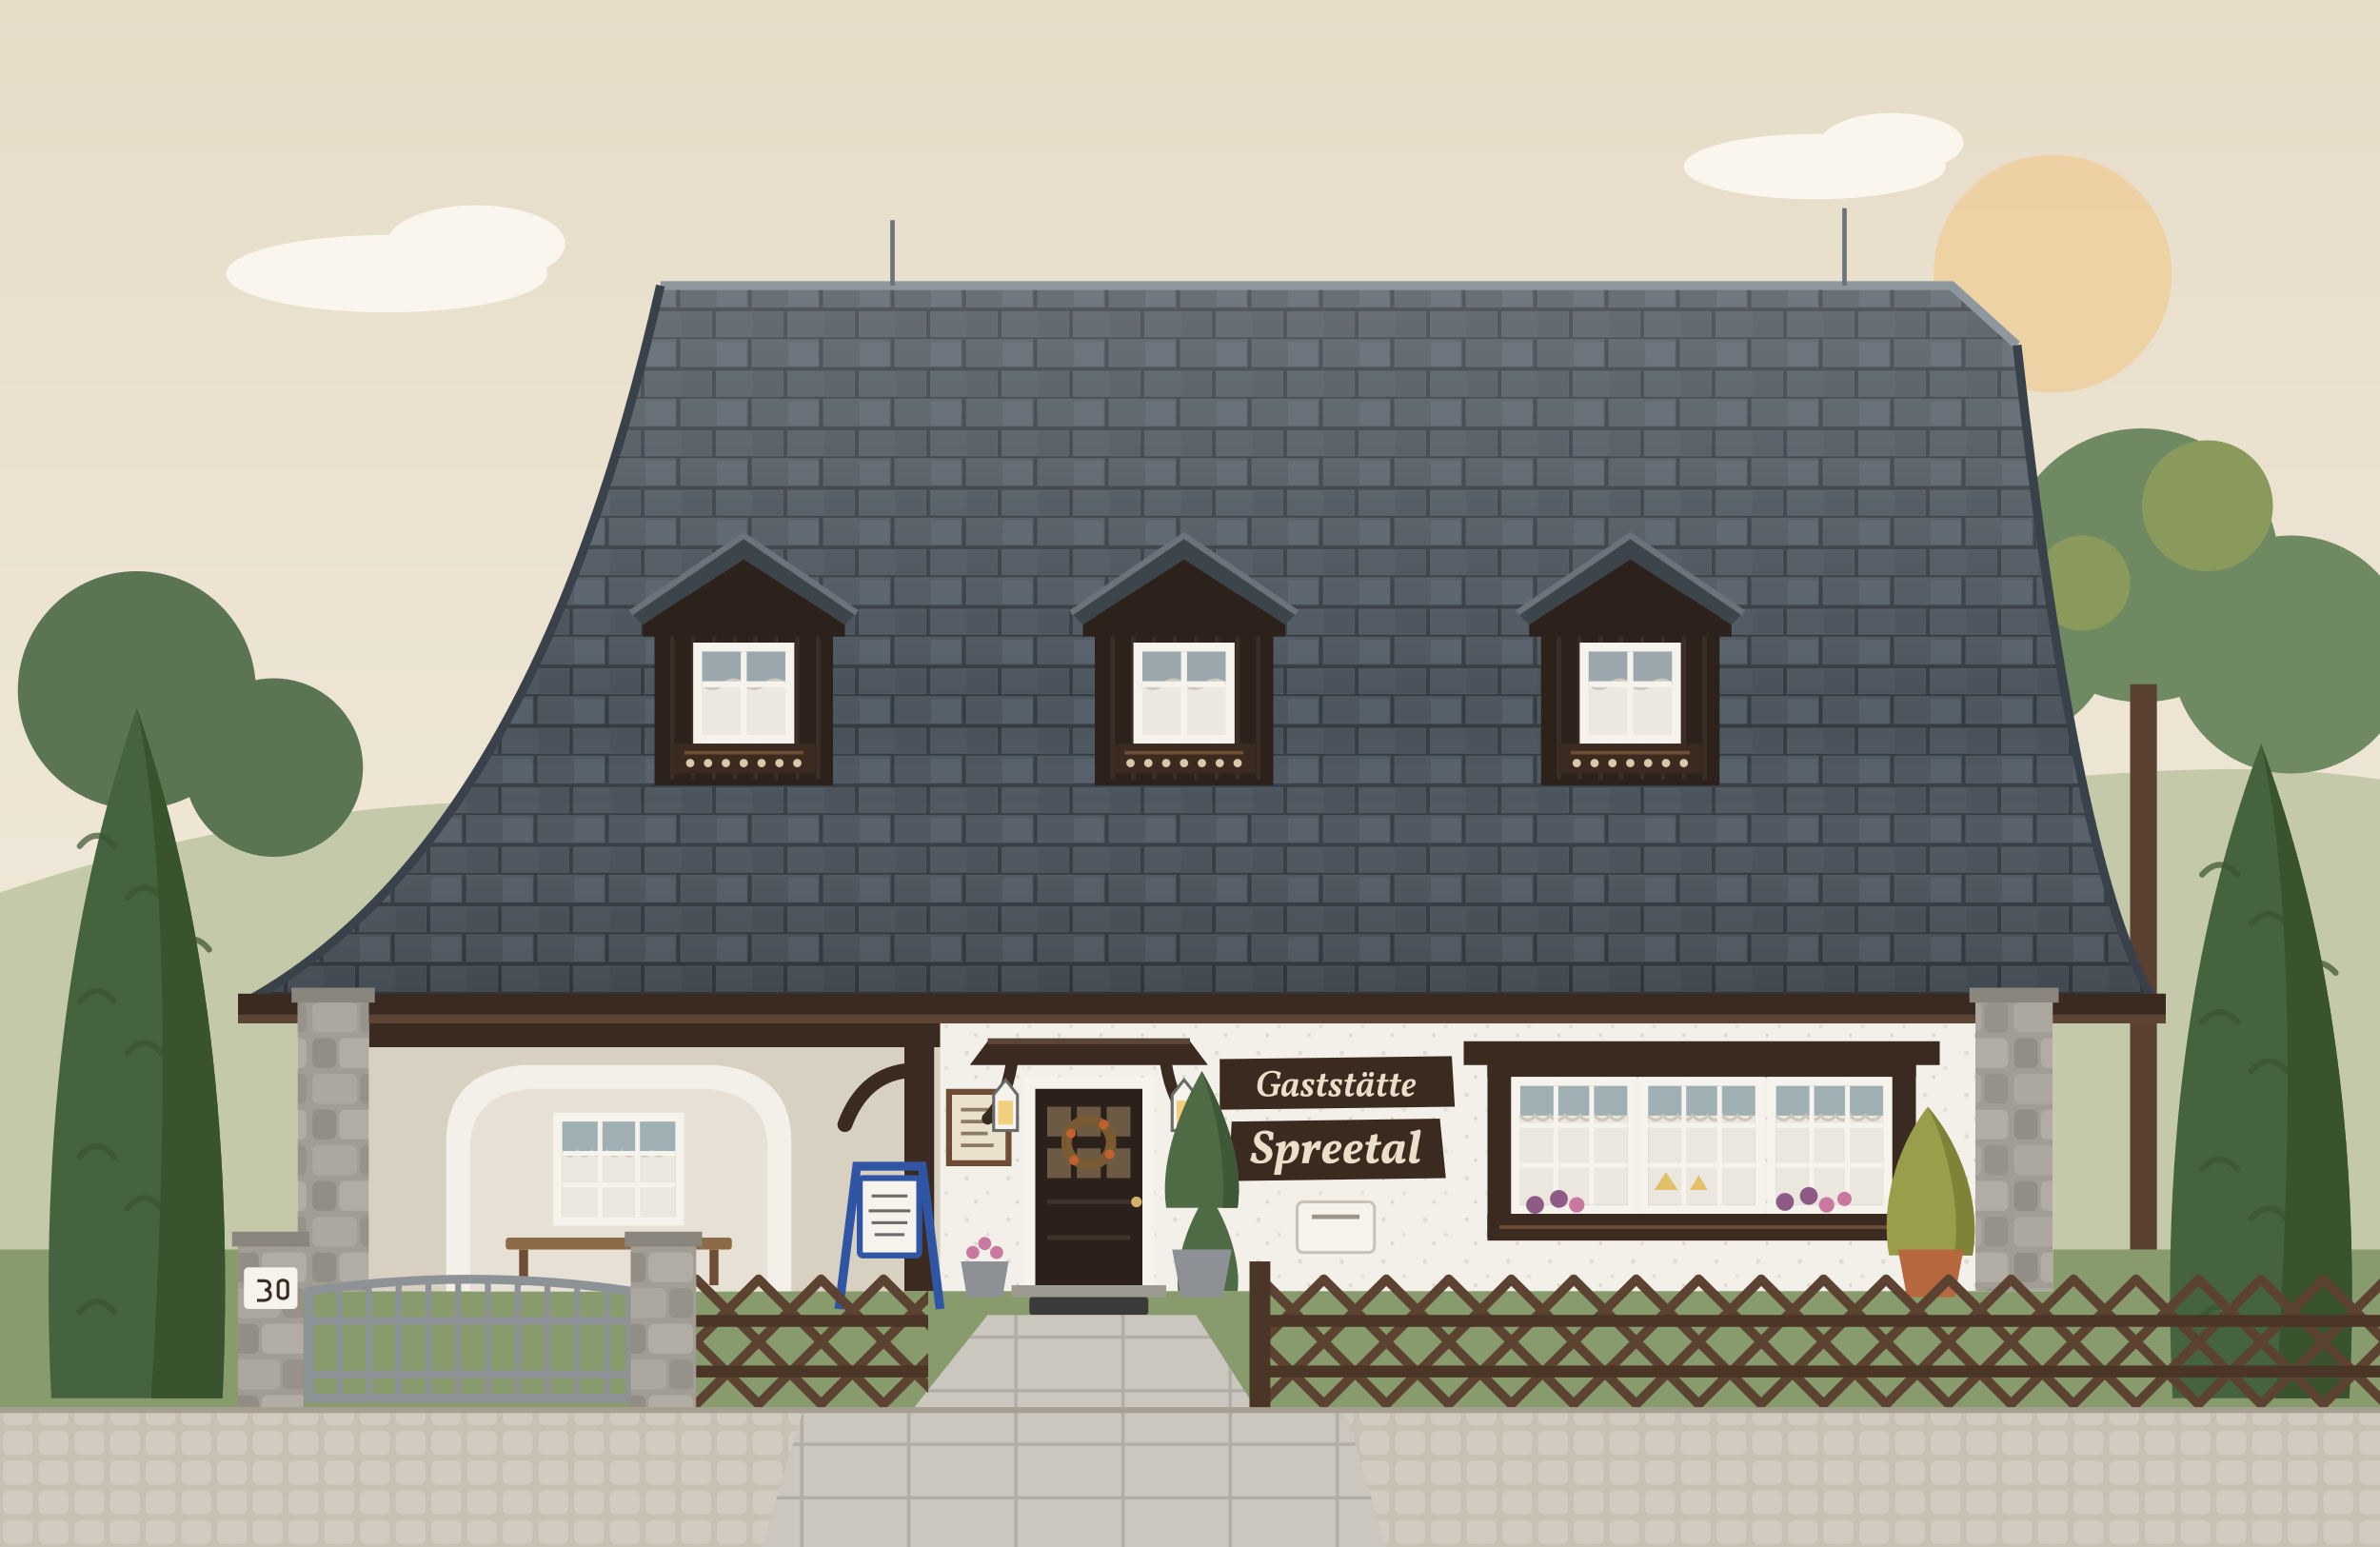
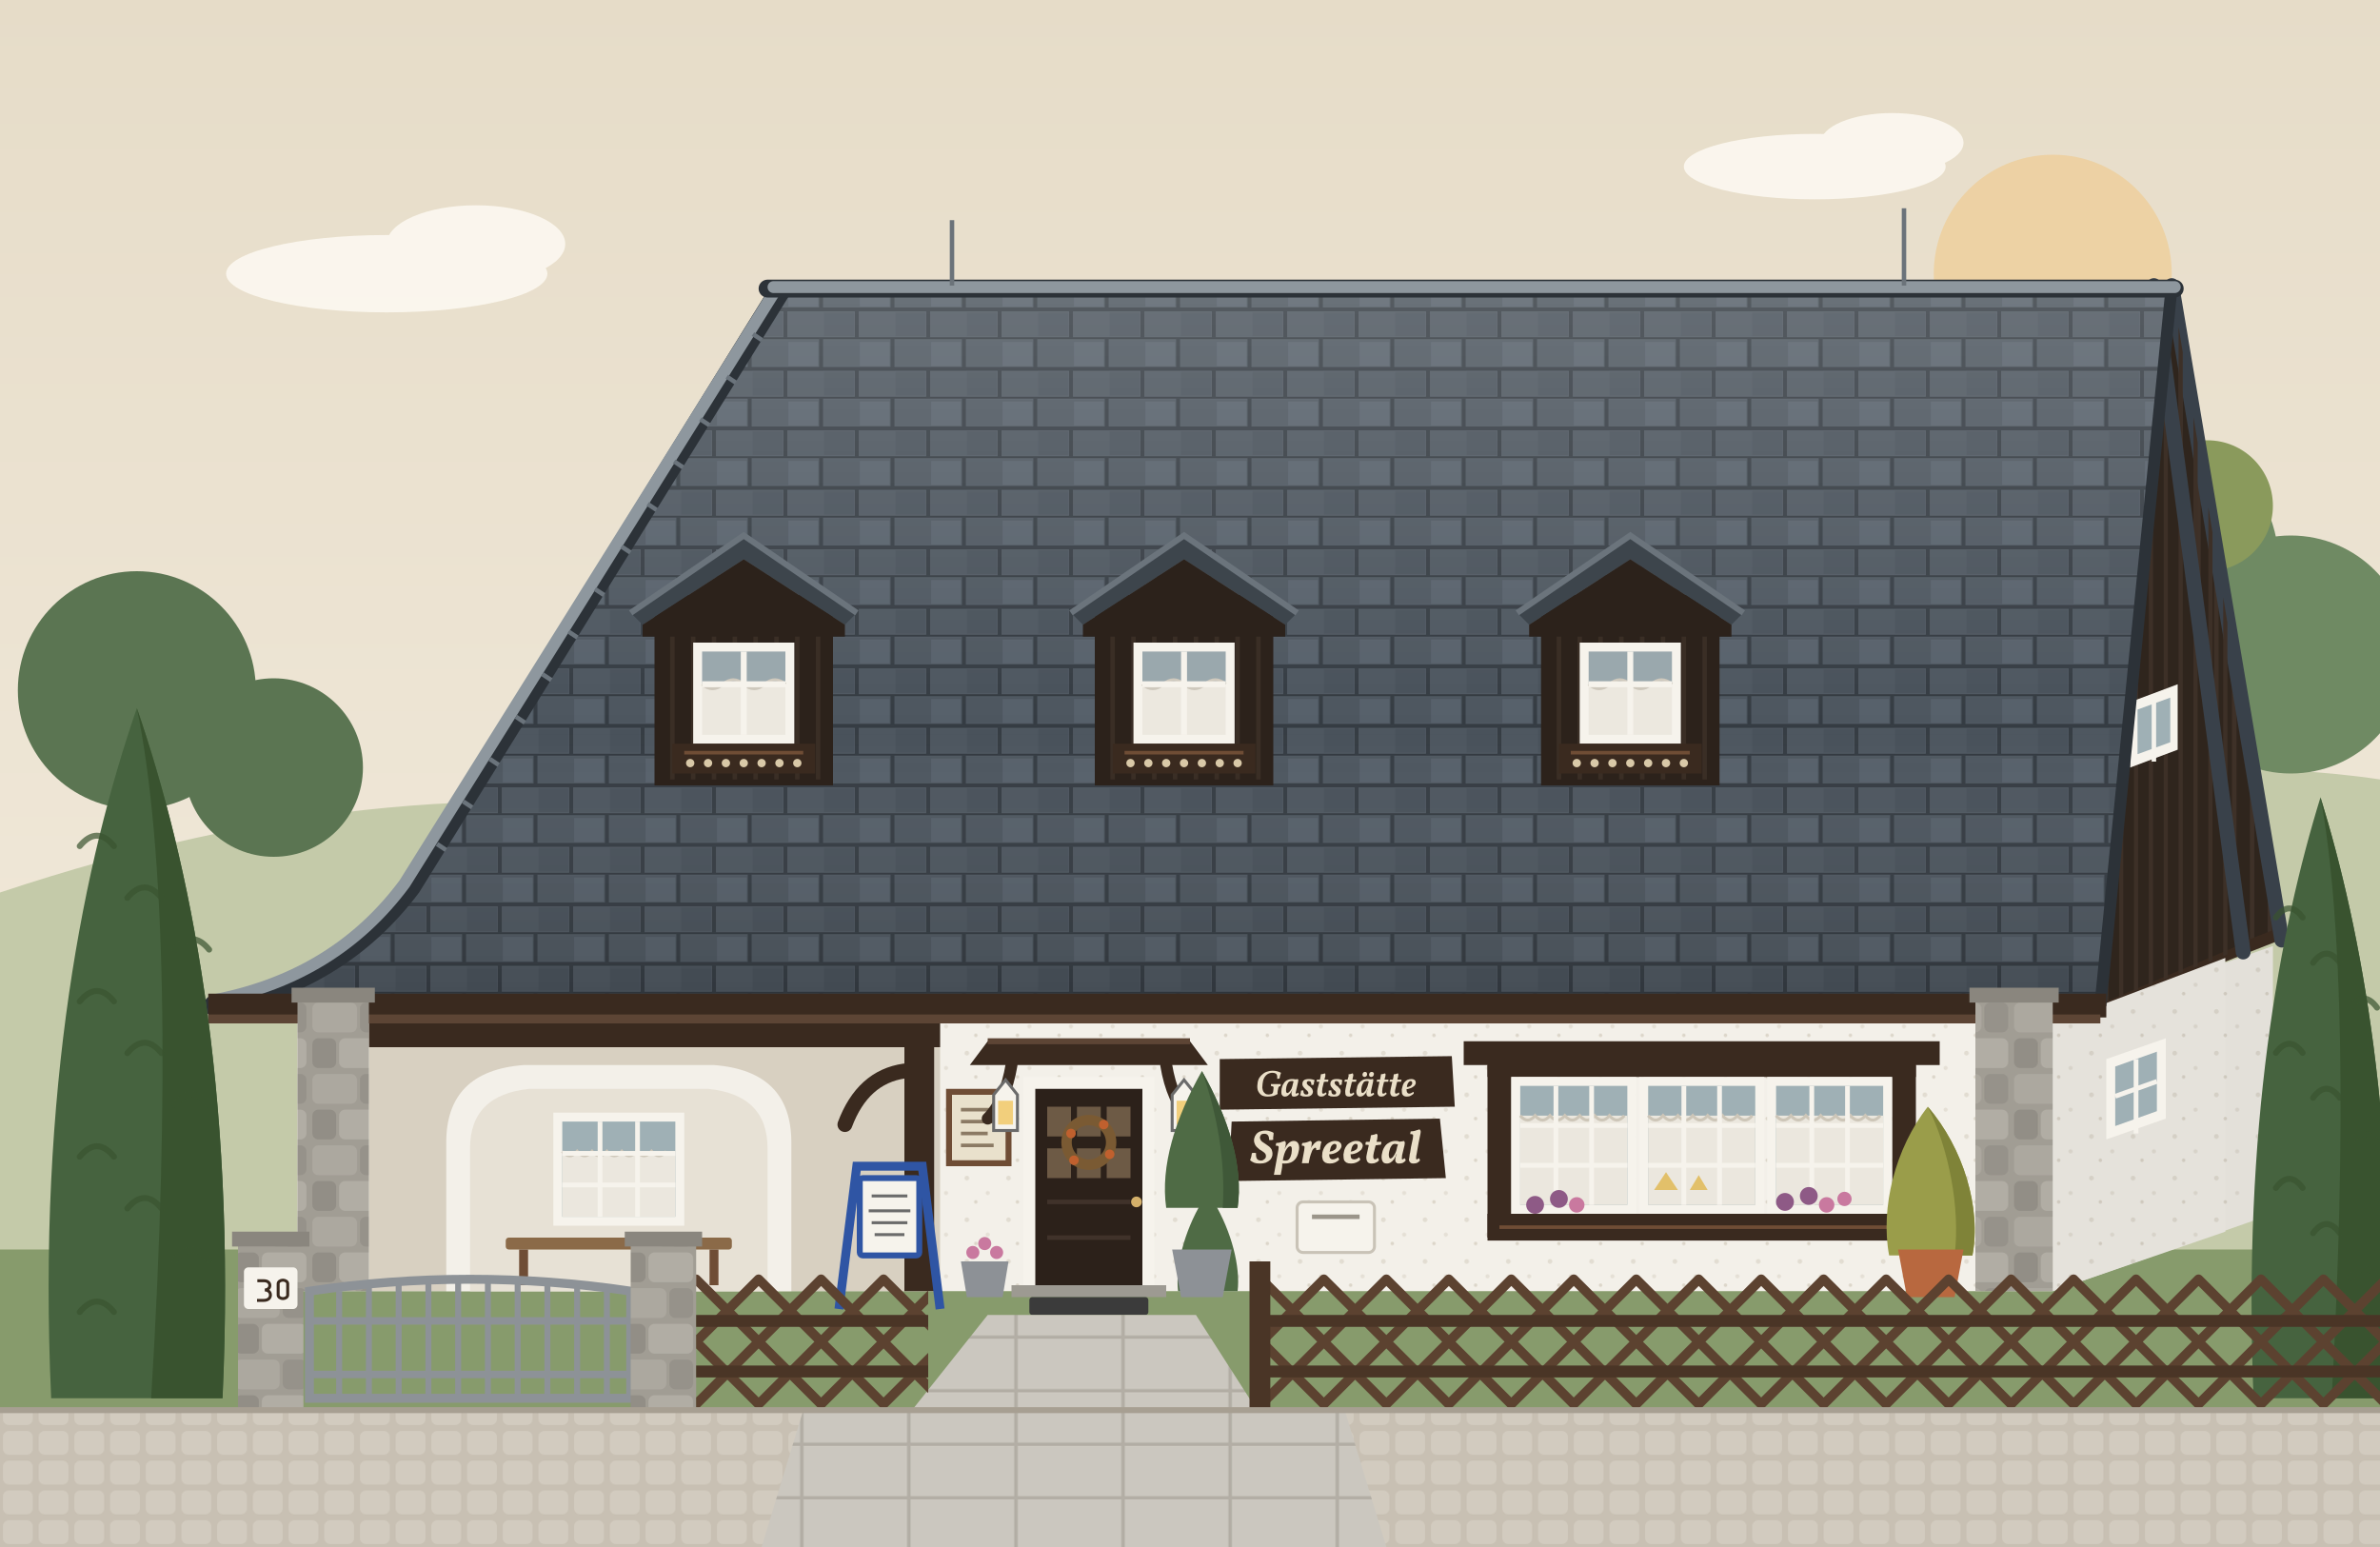
<svg xmlns="http://www.w3.org/2000/svg" viewBox="0 0 800 520" width="800" height="520">
  <defs>
    <linearGradient id="himmel" x1="0" y1="0" x2="0" y2="1">
      <stop offset="0" stop-color="#e6dcc8" />
      <stop offset="1" stop-color="#f5eee1" />
    </linearGradient>
    <linearGradient id="dachlicht" x1="0" y1="0" x2="0" y2="1">
      <stop offset="0" stop-color="#ffffff" stop-opacity=".16" />
      <stop offset=".6" stop-color="#ffffff" stop-opacity="0" />
      <stop offset="1" stop-color="#000000" stop-opacity=".12" />
    </linearGradient>
    <pattern id="schiefer" width="24" height="20" patternUnits="userSpaceOnUse" y="94">
      <rect width="24" height="20" fill="#4d565f" />
      <rect x="1" y="1" width="10" height="8" fill="#56606a" />
      <rect x="13" y="11" width="10" height="8" fill="#48515a" />
      <path d="M0 10H24M0 20H24M12 0V10M0 10V20M24 10V20" stroke="#353c43" stroke-width="1.3" />
    </pattern>
    <pattern id="putz" width="14" height="14" patternUnits="userSpaceOnUse">
      <rect width="14" height="14" fill="#f3f0e9" />
      <circle cx="3" cy="4" r=".8" fill="#e2ddd2" />
      <circle cx="10" cy="9" r=".7" fill="#e5e0d6" />
      <circle cx="6" cy="12" r=".6" fill="#ddd7cb" />
    </pattern>
    <pattern id="granit" width="26" height="24" patternUnits="userSpaceOnUse">
      <rect width="26" height="24" fill="#a19d94" />
      <rect x="1" y="1" width="15" height="10" rx="2" fill="#aca89f" />
      <rect x="17" y="1" width="8" height="10" rx="2" fill="#96928a" />
      <rect x="1" y="13" width="8" height="10" rx="2" fill="#928e86" />
      <rect x="10" y="13" width="15" height="10" rx="2" fill="#b1ada4" />
    </pattern>
    <pattern id="pflaster" width="36" height="18" patternUnits="userSpaceOnUse">
      <rect width="36" height="18" fill="#cbc7bf" />
      <path d="M0 17.5H36M17.5 0V18" stroke="#b3aea5" stroke-width="1.2" />
    </pattern>
    <pattern id="gehweg" width="12" height="10" patternUnits="userSpaceOnUse">
      <rect width="12" height="10" fill="#c8c0b3" />
      <rect x="1" y="1" width="10" height="8" rx="2" fill="#d2cbbf" />
    </pattern>
  </defs>
  <rect width="800" height="520" fill="url(#himmel)" />
  <circle cx="690" cy="92" r="40" fill="#f0c784" opacity=".55" />
  <g fill="#fbf7ee" opacity=".95">
    <ellipse cx="130" cy="92" rx="54" ry="13" />
    <ellipse cx="160" cy="82" rx="30" ry="13" />
    <ellipse cx="610" cy="56" rx="44" ry="11" />
    <ellipse cx="636" cy="48" rx="24" ry="10" />
  </g>
  <path d="M0 300C90 270 170 262 260 276S470 250 560 262S720 250 800 262V520H0Z" fill="#c4caa9" />
  <g fill="#6f8a63">
    <circle cx="720" cy="190" r="46" />
    <circle cx="770" cy="220" r="40" />
    <circle cx="676" cy="214" r="34" />
  </g>
  <g fill="#8a9a5c">
    <circle cx="742" cy="170" r="22" />
    <circle cx="700" cy="196" r="16" />
  </g>
  <g fill="#5b7552">
    <circle cx="46" cy="232" r="40" />
    <circle cx="92" cy="258" r="30" />
  </g>
  <rect x="716" y="230" width="9" height="200" fill="#5a4030" />
  <rect x="0" y="420" width="800" height="100" fill="#879b6c" />
-   <path id="dach" d="M84 336Q180 282 222 96H656L678 116Q698 296 724 336Z" fill="url(#schiefer)" />
-   <path d="M84 336Q180 282 222 96H656L678 116Q698 296 724 336Z" fill="url(#dachlicht)" />
-   <path d="M222 96H656L678 116" fill="none" stroke="#8e979e" stroke-width="3" stroke-linejoin="round" />
-   <path d="M84 336Q180 282 222 96M678 116Q698 296 724 336" fill="none" stroke="#39414a" stroke-width="3" />
-   <path d="M300 96V74M620 96V70" stroke="#6b737a" stroke-width="1.5" />
+   <path d="M690 344L764 318V408L690 434Z" fill="url(#putz)" />
+   <path d="M690 344L764 318V408L690 434Z" fill="#000" opacity=".07" />
+   <path d="M712 356L736 348V376L712 384Z" fill="#f6f3ec" />
+   <path d="M715 358.5L733 352V373.5L715 380Z" fill="#9fb0b5" />
+   <path d="M724 355V382M715 369.5L733 363" stroke="#f6f3ec" stroke-width="1.6" />
+   <clipPath id="giebel">
+     <path d="M700 340L730 96L766 314Z" />
+   </clipPath>
+   <path d="M700 340L730 96L766 314Z" fill="#2f251d" />
+   <path d="M703 90V344M709 90V344M715 90V344M721 90V344M727 90V344M733 90V344M739 90V344M745 90V344M751 90V344M757 90V344M763 90V344" stroke="#3e3128" stroke-width="1.5" clip-path="url(#giebel)" />
+   <path d="M700 340L766 314" stroke="#3a2a1f" stroke-width="4" />
+   <path d="M720 238L740 231V255L720 262Z" fill="#f6f3ec" />
+   <path d="M722.5 240.5L737.5 235V252.5L722.5 258Z" fill="#9fb0b5" />
+   <path d="M730 236V259M722.5 249L737.5 243.5" stroke="#f6f3ec" stroke-width="1.5" />
+   <path d="M730 96L767 316" stroke="#39414a" stroke-width="5" stroke-linecap="round" />
+   <path d="M690 344L748 322V414L690 434Z" fill="url(#putz)" />
+   <path d="M690 344L748 322V414L690 434Z" fill="#000" opacity=".06" />
+   <path d="M708 356L728 349V376L708 383Z" fill="#f6f3ec" />
+   <path d="M711 358.5L725 353.5V373.5L711 378.5Z" fill="#9fb0b5" />
+   <path d="M718 356V381M711 368.5L725 363.5" stroke="#f6f3ec" stroke-width="1.6" />
+   <clipPath id="giebel">
+     <path d="M700 340L724 96L752 318Z" />
+   </clipPath>
+   <path d="M700 340L724 96L752 318Z" fill="#2f251d" />
+   <path d="M703 90V344M708 90V344M713 90V344M718 90V344M723 90V344M728 90V344M733 90V344M738 90V344M743 90V344M748 90V344" stroke="#3d3027" stroke-width="1.4" clip-path="url(#giebel)" />
+   <path d="M716 236L732 230V252L716 258Z" fill="#f6f3ec" />
+   <path d="M718.5 238.5L729.5 234.5V249.5L718.5 253.5Z" fill="#9fb0b5" />
+   <path d="M724 234V256" stroke="#f6f3ec" stroke-width="1.5" />
+   <path d="M724 96L754 320" stroke="#39414a" stroke-width="5" stroke-linecap="round" />
+   <path d="M72 338Q114 330 138 298L262 98H730L706 338Z" fill="url(#schiefer)" />
+   <path d="M72 338Q114 330 138 298L262 98H730L706 338Z" fill="url(#dachlicht)" />
+   <path d="M72 338Q114 330 138 298L262 98" fill="none" stroke="#2c3238" stroke-width="7" stroke-linecap="round" stroke-linejoin="round" />
+   <path d="M73 336Q113 328 136 297L261 97" fill="none" stroke="#8e979e" stroke-width="4" stroke-linecap="round" stroke-linejoin="round" />
+   <path d="M253.1 112.3l3 2M244.3 126.6l3 2M235.4 140.9l3 2M226.6 155.1l3 2M217.7 169.4l3 2M208.9 183.7l3 2M200.0 198.0l3 2M191.1 212.3l3 2M182.3 226.6l3 2M173.4 240.9l3 2M164.6 255.1l3 2M155.7 269.4l3 2M146.9 283.7l3 2" stroke="#6b747c" stroke-width="1.5" />
+   <path d="M730 96L706 338" stroke="#2c3238" stroke-width="4" />
+   <path d="M258 97H731" stroke="#2c3238" stroke-width="6" stroke-linecap="round" />
+   <path d="M260 96.5H731" stroke="#8e979e" stroke-width="4" stroke-linecap="round" />
+   <path d="M320 96V74M640 96V70" stroke="#6b737a" stroke-width="1.5" />
  <g>
    <rect x="220" y="200" width="60" height="64" fill="#2c221b" />
    <path d="M226 204V262M233 204V262M240 204V262M247 204V262M254 204V262M261 204V262M268 204V262M275 204V262" stroke="#3a2e25" stroke-width="1.5" />
    <path d="M212 206L250 180L288 206L284 210L250 188L216 210Z" fill="#3d454c" />
    <path d="M216 210L250 188L284 210V214H216Z" fill="#2c221b" />
    <path d="M212 206L250 180L288 206" fill="none" stroke="#6b747c" stroke-width="2" />
    <rect x="233" y="216" width="34" height="34" fill="#f6f3ec" />
    <rect x="236" y="219" width="28" height="11" fill="#9aa8ad" />
    <path d="M236 230h28v17h-28z" fill="#ece8df" />
    <path d="M236 230q3.5 3 7 0t7 0t7 0t7 0" fill="none" stroke="#cfc9bd" stroke-width="1" />
    <path d="M250 219v28M236 230h28" stroke="#f6f3ec" stroke-width="2" />
    <rect x="226" y="250" width="48" height="10" fill="#3a2a1f" />
    <path d="M230 253h40" stroke="#6f4d35" stroke-width="1.2" />
    <g fill="#d9c9a8">
      <circle cx="232" cy="256.5" r="1.4" />
      <circle cx="238" cy="256.5" r="1.4" />
      <circle cx="244" cy="256.5" r="1.4" />
      <circle cx="250" cy="256.5" r="1.4" />
      <circle cx="256" cy="256.5" r="1.4" />
      <circle cx="262" cy="256.5" r="1.4" />
      <circle cx="268" cy="256.5" r="1.4" />
    </g>
  </g>
  <g>
    <rect x="368" y="200" width="60" height="64" fill="#2c221b" />
    <path d="M374 204V262M381 204V262M388 204V262M395 204V262M402 204V262M409 204V262M416 204V262M423 204V262" stroke="#3a2e25" stroke-width="1.5" />
    <path d="M360 206L398 180L436 206L432 210L398 188L364 210Z" fill="#3d454c" />
    <path d="M364 210L398 188L432 210V214H364Z" fill="#2c221b" />
    <path d="M360 206L398 180L436 206" fill="none" stroke="#6b747c" stroke-width="2" />
    <rect x="381" y="216" width="34" height="34" fill="#f6f3ec" />
    <rect x="384" y="219" width="28" height="11" fill="#9aa8ad" />
    <path d="M384 230h28v17h-28z" fill="#ece8df" />
    <path d="M384 230q3.5 3 7 0t7 0t7 0t7 0" fill="none" stroke="#cfc9bd" stroke-width="1" />
    <path d="M398 219v28M384 230h28" stroke="#f6f3ec" stroke-width="2" />
    <rect x="374" y="250" width="48" height="10" fill="#3a2a1f" />
    <path d="M378 253h40" stroke="#6f4d35" stroke-width="1.2" />
    <g fill="#d9c9a8">
      <circle cx="380" cy="256.5" r="1.4" />
      <circle cx="386" cy="256.5" r="1.4" />
      <circle cx="392" cy="256.5" r="1.4" />
      <circle cx="398" cy="256.5" r="1.4" />
      <circle cx="404" cy="256.5" r="1.4" />
      <circle cx="410" cy="256.5" r="1.4" />
      <circle cx="416" cy="256.5" r="1.4" />
    </g>
  </g>
  <g>
    <rect x="518" y="200" width="60" height="64" fill="#2c221b" />
    <path d="M524 204V262M531 204V262M538 204V262M545 204V262M552 204V262M559 204V262M566 204V262M573 204V262" stroke="#3a2e25" stroke-width="1.5" />
    <path d="M510 206L548 180L586 206L582 210L548 188L514 210Z" fill="#3d454c" />
    <path d="M514 210L548 188L582 210V214H514Z" fill="#2c221b" />
    <path d="M510 206L548 180L586 206" fill="none" stroke="#6b747c" stroke-width="2" />
    <rect x="531" y="216" width="34" height="34" fill="#f6f3ec" />
    <rect x="534" y="219" width="28" height="11" fill="#9aa8ad" />
    <path d="M534 230h28v17h-28z" fill="#ece8df" />
    <path d="M534 230q3.5 3 7 0t7 0t7 0t7 0" fill="none" stroke="#cfc9bd" stroke-width="1" />
    <path d="M548 219v28M534 230h28" stroke="#f6f3ec" stroke-width="2" />
    <rect x="524" y="250" width="48" height="10" fill="#3a2a1f" />
    <path d="M528 253h40" stroke="#6f4d35" stroke-width="1.2" />
    <g fill="#d9c9a8">
      <circle cx="530" cy="256.5" r="1.4" />
      <circle cx="536" cy="256.5" r="1.4" />
      <circle cx="542" cy="256.5" r="1.4" />
      <circle cx="548" cy="256.5" r="1.4" />
      <circle cx="554" cy="256.5" r="1.4" />
      <circle cx="560" cy="256.5" r="1.4" />
      <circle cx="566" cy="256.5" r="1.4" />
    </g>
  </g>
-   <rect x="80" y="334" width="648" height="8" fill="#3a2a1f" />
-   <rect x="80" y="341" width="648" height="3" fill="#5d4535" />
+   <rect x="70" y="334" width="638" height="8" fill="#3a2a1f" />
+   <rect x="70" y="341" width="636" height="3" fill="#5d4535" />
  <rect x="100" y="344" width="590" height="90" fill="url(#putz)" />
  <rect x="124" y="344" width="192" height="90" fill="#d8d0c1" />
  <path d="M124 344H316V352H124Z" fill="#3a2a1f" />
  <path d="M150 434V384Q150 360 176 358H240Q266 360 266 384V434Z" fill="#f3f0e9" />
  <path d="M158 434V386Q158 368 178 366H238Q258 368 258 386V434Z" fill="#e7e1d5" />
  <rect x="186" y="374" width="44" height="38" fill="#f6f3ec" />
  <rect x="189" y="377" width="38" height="32" fill="#9fb0b5" />
  <rect x="189" y="387" width="38" height="22" fill="#ebe7de" />
  <path d="M189 387q2.5 3 5 0q2.5 3 5 0q2.5 3 5 0q2.5 3 5 0q2.5 3 5 0q2.5 3 5 0q2.5 3 5 0" fill="none" stroke="#cdc6b8" stroke-width="1" />
  <path d="M201.7 377v32M214.3 377v32M189 387.7h38M189 398.3h38" stroke="#f6f3ec" stroke-width="1.6" />
  <rect x="170" y="416" width="76" height="4" rx="1" fill="#8b6a48" />
  <path d="M176 420v12M240 420v12" stroke="#6f4d35" stroke-width="3" />
  <rect x="304" y="352" width="10" height="82" fill="#3a2a1f" />
  <path d="M304 360q-14 2-20 18" fill="none" stroke="#3a2a1f" stroke-width="5" stroke-linecap="round" />
  <rect x="318" y="366" width="22" height="26" fill="#6f4d35" />
  <rect x="320" y="368" width="18" height="22" fill="#e9e1cc" />
  <path d="M323 373h12M323 377h12M323 381h9M323 385h11" stroke="#8b7a64" stroke-width="1.2" />
  <rect x="344" y="362" width="44" height="72" fill="#f6f3ec" />
  <rect x="348" y="366" width="36" height="68" fill="#2c211a" />
  <g fill="#6d5a45">
    <rect x="352" y="372" width="8" height="10" />
    <rect x="362" y="372" width="8" height="10" />
    <rect x="372" y="372" width="8" height="10" />
    <rect x="352" y="386" width="8" height="10" />
    <rect x="362" y="386" width="8" height="10" />
    <rect x="372" y="386" width="8" height="10" />
  </g>
  <path d="M352 404h28M352 416h28" stroke="#40322a" stroke-width="1.5" />
  <circle cx="366" cy="384" r="7.5" fill="none" stroke="#7a5a33" stroke-width="3.5" />
  <g fill="#c0602e">
    <circle cx="360" cy="381" r="1.6" />
    <circle cx="371" cy="378" r="1.6" />
    <circle cx="373" cy="388" r="1.6" />
    <circle cx="361" cy="390" r="1.6" />
  </g>
  <circle cx="382" cy="404" r="1.8" fill="#d4b06a" />
  <path d="M332 350H400L406 358H326Z" fill="#3a2a1f" />
  <path d="M332 350H400" stroke="#5d4535" stroke-width="2" />
  <path d="M340 358q-2 12-8 18M392 358q2 12 8 18" fill="none" stroke="#3a2a1f" stroke-width="4" stroke-linecap="round" />
  <g>
    <path d="M334 368l4-5 4 5v12h-8z" fill="#f6f3ec" stroke="#6b6b6b" stroke-width="1" />
    <rect x="335.5" y="370" width="5" height="8" fill="#f2cf7c" />
    <path d="M394 368l4-5 4 5v12h-8z" fill="#f6f3ec" stroke="#6b6b6b" stroke-width="1" />
    <rect x="395.5" y="370" width="5" height="8" fill="#f2cf7c" />
  </g>
  <rect x="340" y="432" width="52" height="4" fill="#9d9a92" />
  <rect x="346" y="436" width="40" height="6" rx="1" fill="#3b3b3b" />
  <path d="M410 356L488 355L489 372L410 373Z" fill="#3a2a1f" />
  <path d="M414 377L484 376L486 396L413 397Z" fill="#3a2a1f" />
  <path d="M427.7 359.9Q428.6 359.9 429.3 360.1Q430 360.3 430.6 360.6Q430.4 361.1 430.3 361.5Q430.2 362 430.1 362.5Q429.9 362.6 429.7 362.6Q429.5 362.6 429.3 362.6Q429.4 361.8 429.2 361.3Q429 360.9 428.7 360.8Q428.3 360.6 427.7 360.6Q426.8 360.6 426 361.1Q425.3 361.6 424.9 362.4Q424.5 363.2 424.4 364.3Q424.3 365 424.3 365.6Q424.4 366.3 424.6 366.8Q424.9 367.3 425.3 367.6Q425.7 367.9 426.4 367.9Q426.7 367.9 427 367.8Q427.2 367.8 427.5 367.7Q427.6 367.6 427.7 367.5Q427.8 367.4 427.9 367.2Q427.9 367 428 366.6Q428.1 365.9 428.1 365.6Q428.1 365.3 427.9 365.2Q427.7 365.1 427.3 365.1Q427.2 364.9 427.2 364.7Q427.2 364.6 427.2 364.4Q427.7 364.4 428.1 364.4Q428.5 364.4 428.9 364.4Q429.3 364.4 429.7 364.4Q430 364.4 430.5 364.4Q430.5 364.6 430.5 364.7Q430.4 364.9 430.4 365.1Q430.1 365.1 430 365.2Q429.8 365.3 429.7 365.6Q429.6 365.9 429.5 366.6Q429.4 367 429.4 367.3Q429.4 367.5 429.5 367.7Q428.9 368.1 428 368.4Q427.1 368.6 426.1 368.6Q424.8 368.6 424 368.1Q423.2 367.5 422.8 366.5Q422.5 365.5 422.7 364.3Q422.8 363.1 423.3 362.3Q423.8 361.5 424.5 361Q425.2 360.4 426 360.2Q426.8 359.9 427.7 359.9ZM436.2 362.7Q436.3 362.7 436.3 362.8Q436.4 362.9 436.4 363.2Q436.4 363.4 436.3 363.8L435.7 366.5Q435.5 367.2 435.5 367.4Q435.6 367.6 435.7 367.6Q435.9 367.6 436 367.5Q436.1 367.4 436.3 367.3Q436.4 367.4 436.5 367.5Q436.6 367.6 436.6 367.8Q436.3 368.2 435.9 368.4Q435.5 368.6 435 368.6Q434.6 368.6 434.4 368.5Q434.2 368.3 434.2 368.1Q434.1 367.8 434.1 367.5Q434.1 367.2 434.2 367Q434.2 366.9 434.3 366.7Q434.3 366.5 434.4 366.3Q434.5 366.2 434.5 366.1H434.5Q434.2 366.8 433.8 367.4Q433.4 367.9 432.9 368.3Q432.5 368.6 431.9 368.6Q431.5 368.6 431.2 368.4Q431 368.2 430.8 367.9Q430.7 367.5 430.7 367Q430.7 366.5 430.8 365.9Q431 364.9 431.5 364.2Q431.9 363.5 432.6 363.1Q433.4 362.7 434.3 362.7Q434.6 362.7 434.9 362.7Q435.1 362.8 435.3 362.8Q435.4 362.8 435.5 362.8Q435.9 362.8 436.2 362.7ZM434.8 363.5Q434.7 363.5 434.5 363.4Q434.3 363.4 434.1 363.4Q433.4 363.4 433 363.9Q432.6 364.5 432.4 365.3Q432.2 366.3 432.3 366.9Q432.4 367.4 432.8 367.4Q433 367.4 433.4 367Q433.7 366.7 434.1 366Q434.4 365.3 434.6 364.3ZM440 362.7Q440.5 362.7 441 362.8Q441.5 362.9 441.9 363.1Q441.6 363.8 441.6 364.6Q441.4 364.6 441.2 364.7Q441 364.7 440.8 364.7Q440.8 364 440.6 363.7Q440.4 363.4 439.9 363.4Q439.6 363.4 439.5 363.5Q439.3 363.6 439.3 363.8Q439.2 364.1 439.3 364.3Q439.5 364.5 439.7 364.8Q440 365 440.3 365.2Q440.6 365.5 440.9 365.8Q441.1 366 441.2 366.4Q441.4 366.8 441.3 367.2Q441.2 367.7 440.9 368Q440.6 368.3 440.1 368.5Q439.7 368.6 439 368.6Q438.3 368.6 437.8 368.5Q437.3 368.3 437 368.1Q437.2 367.7 437.2 367.4Q437.3 367 437.3 366.6Q437.7 366.5 438.1 366.5Q438.1 367.2 438.3 367.5Q438.5 367.9 439.1 367.9Q439.4 367.9 439.6 367.8Q439.7 367.7 439.8 367.5Q439.8 367.2 439.6 366.9Q439.4 366.6 439.1 366.4Q438.8 366.1 438.4 365.7Q438.1 365.4 437.9 365Q437.7 364.6 437.8 364Q437.9 363.5 438.2 363.2Q438.5 362.9 439 362.8Q439.4 362.7 440 362.7ZM444.1 368.6Q443.5 368.6 443.2 368.3Q442.8 368 442.8 367.4Q442.7 366.8 442.9 365.9L443.5 363.6Q443.3 363.6 443.1 363.6Q442.8 363.6 442.6 363.6Q442.6 363.4 442.6 363.2Q442.6 363 442.7 362.9H443.7L443.7 362.8Q443.8 362.2 443.9 361.8Q444 361.4 444 361.1Q444.3 361.1 444.7 361Q445 360.9 445.3 360.8Q445.4 360.8 445.5 361Q445.5 361.2 445.5 361.5Q445.5 361.9 445.3 362.4L445.2 362.9H446.5Q446.5 363.1 446.5 363.3Q446.5 363.4 446.4 363.6Q445.9 363.6 445.6 363.6Q445.3 363.6 445 363.7L444.5 365.8Q444.4 366.5 444.4 366.9Q444.4 367.3 444.5 367.5Q444.6 367.6 444.8 367.6Q445 367.6 445.2 367.5Q445.4 367.4 445.6 367.2Q445.7 367.2 445.8 367.4Q445.9 367.6 445.9 367.7Q445.7 367.9 445.4 368.1Q445.1 368.4 444.8 368.5Q444.4 368.6 444.1 368.6ZM449.4 362.7Q449.9 362.7 450.4 362.8Q450.9 362.9 451.2 363.1Q451 363.8 451 364.6Q450.8 364.6 450.6 364.7Q450.4 364.7 450.2 364.7Q450.2 364 449.9 363.7Q449.7 363.4 449.3 363.4Q449 363.4 448.8 363.5Q448.7 363.6 448.6 363.8Q448.6 364.1 448.7 364.3Q448.8 364.5 449.1 364.8Q449.4 365 449.7 365.2Q450 365.5 450.2 365.8Q450.5 366 450.6 366.4Q450.7 366.8 450.6 367.2Q450.5 367.7 450.2 368Q450 368.3 449.5 368.5Q449 368.6 448.3 368.6Q447.7 368.6 447.2 368.5Q446.7 368.3 446.4 368.1Q446.5 367.7 446.6 367.4Q446.6 367 446.6 366.6Q447 366.5 447.5 366.5Q447.5 367.2 447.7 367.5Q447.9 367.9 448.4 367.9Q448.7 367.9 448.9 367.8Q449.1 367.7 449.1 367.5Q449.2 367.2 449 366.9Q448.8 366.6 448.4 366.4Q448.1 366.1 447.8 365.7Q447.5 365.4 447.3 365Q447.1 364.6 447.2 364Q447.3 363.5 447.6 363.2Q447.9 362.9 448.3 362.8Q448.8 362.7 449.4 362.7ZM453.5 368.6Q452.8 368.6 452.5 368.3Q452.2 368 452.2 367.4Q452.1 366.8 452.3 365.9L452.8 363.6Q452.7 363.6 452.5 363.6Q452.2 363.6 451.9 363.6Q451.9 363.4 452 363.2Q452 363 452.1 362.9H453L453 362.8Q453.2 362.2 453.3 361.8Q453.3 361.4 453.3 361.1Q453.7 361.1 454 361Q454.4 360.9 454.6 360.8Q454.8 360.8 454.8 361Q454.9 361.2 454.9 361.5Q454.8 361.9 454.7 362.4L454.6 362.9H455.9Q455.9 363.1 455.9 363.3Q455.8 363.4 455.8 363.6Q455.3 363.6 454.9 363.6Q454.6 363.6 454.4 363.7L453.9 365.8Q453.7 366.5 453.7 366.9Q453.7 367.3 453.8 367.5Q454 367.6 454.2 367.6Q454.3 367.6 454.6 367.5Q454.8 367.4 455 367.2Q455.1 367.2 455.1 367.4Q455.2 367.6 455.2 367.7Q455.1 367.9 454.8 368.1Q454.5 368.4 454.1 368.5Q453.8 368.6 453.5 368.6ZM461.4 362.7Q461.5 362.7 461.6 362.8Q461.6 362.9 461.6 363.2Q461.6 363.4 461.5 363.8L460.9 366.5Q460.8 367.2 460.8 367.4Q460.8 367.6 461 367.6Q461.1 367.6 461.3 367.5Q461.4 367.4 461.6 367.3Q461.7 367.4 461.8 367.5Q461.8 367.6 461.9 367.8Q461.5 368.2 461.1 368.4Q460.7 368.6 460.3 368.6Q459.9 368.6 459.7 368.5Q459.5 368.3 459.4 368.1Q459.3 367.8 459.3 367.5Q459.3 367.2 459.4 367Q459.5 366.9 459.5 366.7Q459.6 366.5 459.7 366.3Q459.7 366.2 459.8 366.1H459.7Q459.5 366.8 459.1 367.4Q458.7 367.9 458.2 368.3Q457.7 368.6 457.2 368.6Q456.8 368.6 456.5 368.4Q456.2 368.2 456.1 367.9Q455.9 367.5 455.9 367Q455.9 366.5 456.1 365.9Q456.2 364.9 456.7 364.2Q457.2 363.5 457.9 363.1Q458.6 362.7 459.6 362.7Q459.9 362.7 460.1 362.7Q460.4 362.8 460.5 362.8Q460.6 362.8 460.7 362.8Q461.1 362.8 461.4 362.7ZM460.1 363.5Q459.9 363.5 459.8 363.4Q459.5 363.4 459.3 363.4Q458.6 363.4 458.3 363.9Q457.9 364.5 457.7 365.3Q457.5 366.3 457.6 366.9Q457.7 367.4 458 367.4Q458.3 367.4 458.6 367Q459 366.7 459.3 366Q459.7 365.3 459.9 364.3ZM460.9 362Q460.5 362 460.3 361.7Q460.2 361.5 460.2 361.1Q460.3 360.7 460.5 360.5Q460.8 360.3 461.1 360.3Q461.5 360.3 461.7 360.6Q461.9 360.8 461.8 361.2Q461.6 362 460.9 362ZM458.7 362Q458.3 362 458.1 361.7Q457.9 361.4 458 361Q458.1 360.7 458.3 360.5Q458.5 360.3 458.8 360.3Q459.3 360.3 459.4 360.6Q459.6 360.9 459.5 361.3Q459.5 361.6 459.2 361.8Q459 362 458.7 362ZM464.3 368.6Q463.7 368.6 463.4 368.3Q463.1 368 463 367.4Q463 366.8 463.2 365.9L463.7 363.6Q463.5 363.6 463.3 363.6Q463 363.6 462.8 363.6Q462.8 363.4 462.8 363.2Q462.9 363 462.9 362.9H463.9L463.9 362.8Q464 362.2 464.1 361.8Q464.2 361.4 464.2 361.1Q464.5 361.1 464.9 361Q465.3 360.9 465.5 360.8Q465.6 360.8 465.7 361Q465.8 361.2 465.7 361.5Q465.7 361.9 465.5 362.4L465.4 362.9H466.7Q466.7 363.1 466.7 363.3Q466.7 363.4 466.6 363.6Q466.1 363.6 465.8 363.6Q465.5 363.6 465.2 363.7L464.7 365.8Q464.6 366.5 464.6 366.9Q464.6 367.3 464.7 367.5Q464.8 367.6 465 367.6Q465.2 367.6 465.4 367.5Q465.6 367.4 465.8 367.2Q465.9 367.2 466 367.4Q466.1 367.6 466.1 367.7Q465.9 367.9 465.6 368.1Q465.3 368.4 465 368.5Q464.6 368.6 464.3 368.6ZM468.6 368.6Q468 368.6 467.7 368.3Q467.4 368 467.3 367.4Q467.3 366.8 467.5 365.9L468 363.6Q467.8 363.6 467.6 363.6Q467.3 363.6 467.1 363.6Q467.1 363.4 467.1 363.2Q467.2 363 467.3 362.9H468.2L468.2 362.8Q468.4 362.2 468.4 361.8Q468.5 361.4 468.5 361.1Q468.9 361.1 469.2 361Q469.6 360.9 469.8 360.8Q470 360.8 470 361Q470.1 361.2 470 361.5Q470 361.9 469.8 362.4L469.7 362.9H471.1Q471.1 363.1 471 363.3Q471 363.4 471 363.6Q470.5 363.6 470.1 363.6Q469.8 363.6 469.6 363.7L469.1 365.8Q468.9 366.5 468.9 366.9Q468.9 367.3 469 367.5Q469.1 367.6 469.3 367.6Q469.5 367.6 469.7 367.5Q470 367.4 470.1 367.2Q470.2 367.2 470.3 367.4Q470.4 367.6 470.4 367.7Q470.3 367.9 470 368.1Q469.7 368.4 469.3 368.5Q469 368.6 468.6 368.6ZM472.9 368.6Q472.3 368.6 471.9 368.4Q471.5 368.1 471.3 367.7Q471.2 367.2 471.2 366.7Q471.1 366.2 471.3 365.7Q471.5 364.7 471.9 364Q472.4 363.4 473 363Q473.7 362.7 474.4 362.7Q475 362.7 475.3 362.9Q475.7 363.1 475.8 363.4Q475.9 363.8 475.9 364.1Q475.8 364.5 475.5 364.9Q475.2 365.2 474.7 365.5Q474.3 365.8 473.7 365.9Q473.3 366.1 472.8 366.1Q472.8 366.2 472.8 366.4Q472.8 366.9 473 367.2Q473.2 367.6 473.7 367.6Q474 367.6 474.4 367.4Q474.7 367.3 475 367Q475.1 367.1 475.2 367.2Q475.2 367.4 475.2 367.6Q474.8 368 474.2 368.3Q473.7 368.6 472.9 368.6ZM472.8 365.4Q473.5 365.4 474 365.1Q474.5 364.8 474.7 364.2Q474.7 363.9 474.6 363.6Q474.5 363.4 474.1 363.4Q473.8 363.4 473.4 363.9Q473 364.4 472.9 365.4Q472.8 365.4 472.8 365.4Z" fill="#eadfc8" />
  <path d="M423.6 391.1Q422.8 391.1 422.2 391Q421.6 390.9 421.1 390.6Q420.7 390.4 420.2 390Q420.4 389.4 420.6 388.8Q420.7 388.2 420.8 387.6Q421.1 387.6 421.5 387.5Q421.8 387.5 422.2 387.6Q422.1 388.9 422.5 389.5Q422.9 390.1 423.9 390.1Q424.5 390.1 424.9 389.7Q425.4 389.4 425.5 388.9Q425.6 388.3 425.3 387.8Q425 387.4 424.5 387.1Q424 386.7 423.4 386.4Q422.9 386 422.4 385.5Q421.9 385 421.7 384.3Q421.4 383.6 421.6 382.6Q421.8 381.8 422.3 381.2Q422.8 380.6 423.6 380.3Q424.4 380 425.4 380Q426.3 380 427 380.3Q427.7 380.5 428.1 380.8Q428.1 381.4 428 382Q427.9 382.6 428 383.1Q427.4 383.3 426.6 383.2Q426.6 382.1 426.2 381.6Q425.8 381.1 425 381.1Q424.4 381.1 424 381.3Q423.7 381.6 423.5 382.2Q423.5 382.7 423.7 383.1Q423.9 383.5 424.3 383.8Q424.7 384.1 425.2 384.4Q425.7 384.7 426.2 385.1Q426.7 385.4 427.1 385.9Q427.5 386.3 427.6 386.9Q427.8 387.5 427.7 388.3Q427.5 389.2 427 389.8Q426.4 390.4 425.5 390.8Q424.7 391.1 423.6 391.1ZM428.2 394.9 429.7 386.6Q429.8 385.9 429.8 385.6Q429.8 385.3 429.6 385.2Q429.4 385.1 428.8 385.1Q428.8 384.9 428.9 384.6Q428.9 384.4 429 384.2Q429.4 384.2 430 384.1Q430.5 384 430.9 383.8Q431.4 383.7 431.8 383.5Q432.1 383.7 432.2 384Q432.2 384.2 432.2 384.7Q432.1 384.9 432.1 385.3Q432 385.6 431.9 385.9Q431.8 386.3 431.7 386.6L431.6 386.7H431.6Q432 385.8 432.5 385Q433 384.3 433.6 383.9Q434.2 383.5 434.9 383.5Q435.5 383.5 435.9 383.8Q436.3 384.1 436.5 384.6Q436.7 385.1 436.7 385.8Q436.7 386.4 436.5 387.1Q436.3 388.3 435.7 389.2Q435.1 390.1 434.2 390.6Q433.2 391.1 431.9 391.1Q431.5 391.1 431.1 391.1Q431.1 391.1 431 391Q431 391.3 431 391.7Q431 392.3 430.8 393.3L430.5 394.9ZM431.2 390Q431.4 390 431.6 390.1Q431.9 390.1 432.2 390.1Q433 390.1 433.4 389.5Q433.9 388.8 434.1 387.8Q434.3 386.5 434.2 385.9Q434.1 385.3 433.7 385.3Q433.4 385.3 433 385.6Q432.6 386 432.1 386.9Q431.7 387.7 431.4 389ZM440.5 383.5Q440.8 383.7 440.9 383.9Q441 384.2 440.9 384.6Q440.9 385 440.7 385.7Q440.5 386.3 440.2 386.9H440.2L440.6 386Q440.9 385.3 441.4 384.8Q441.8 384.2 442.3 383.9Q442.8 383.5 443.4 383.5Q443.8 383.5 444.2 383.8Q444 384.3 443.9 385Q443.7 385.8 443.7 386.4Q443.5 386.5 443.1 386.5Q442.8 386.6 442.4 386.6Q442.5 386.2 442.4 386Q442.3 385.8 442.1 385.8Q441.9 385.8 441.7 386Q441.4 386.2 441.1 386.7Q440.9 387.2 440.6 388Q440.3 388.9 440.1 389.9L439.9 391H437.6L438.4 386.6Q438.5 385.9 438.5 385.6Q438.5 385.3 438.3 385.2Q438.1 385.1 437.6 385.1Q437.6 384.9 437.6 384.6Q437.7 384.4 437.8 384.2Q438.2 384.2 438.7 384.1Q439.2 384 439.7 383.8Q440.1 383.7 440.5 383.5ZM447 391.1Q446.1 391.1 445.5 390.8Q445 390.5 444.7 390Q444.5 389.4 444.4 388.7Q444.4 388.1 444.5 387.4Q444.8 386.1 445.4 385.3Q446 384.4 446.9 384Q447.8 383.5 448.8 383.5Q449.6 383.5 450.1 383.8Q450.6 384.1 450.8 384.5Q451 385 450.9 385.5Q450.8 385.9 450.4 386.4Q450.1 386.8 449.5 387.2Q448.9 387.6 448.2 387.8Q447.5 388 446.8 388Q446.8 388.1 446.8 388.2Q446.8 388.9 447.1 389.3Q447.4 389.7 448 389.7Q448.5 389.7 448.9 389.5Q449.4 389.3 449.8 389Q449.9 389.2 450 389.4Q450.1 389.6 450.1 389.9Q449.4 390.5 448.7 390.8Q448 391.1 447 391.1ZM446.9 387.1Q447.8 387 448.4 386.6Q449.1 386.3 449.2 385.6Q449.3 385.1 449.2 384.8Q449 384.5 448.6 384.5Q448.1 384.5 447.6 385.1Q447.2 385.7 447 386.9Q446.9 387 446.9 387.1ZM454.1 391.1Q453.2 391.1 452.6 390.8Q452.1 390.5 451.8 390Q451.6 389.4 451.6 388.7Q451.5 388.1 451.7 387.4Q451.9 386.1 452.5 385.3Q453.1 384.4 454 384Q454.9 383.5 455.9 383.5Q456.7 383.5 457.2 383.8Q457.7 384.1 457.9 384.5Q458.2 385 458 385.5Q457.9 385.9 457.6 386.4Q457.2 386.8 456.6 387.2Q456 387.6 455.3 387.8Q454.6 388 454 388Q453.9 388.1 454 388.2Q454 388.9 454.2 389.3Q454.5 389.7 455.2 389.7Q455.6 389.7 456.1 389.5Q456.5 389.3 456.9 389Q457 389.2 457.1 389.4Q457.2 389.6 457.2 389.9Q456.6 390.5 455.8 390.8Q455.1 391.1 454.1 391.1ZM454 387.1Q454.9 387 455.5 386.6Q456.2 386.3 456.3 385.6Q456.4 385.1 456.3 384.8Q456.1 384.5 455.7 384.5Q455.2 384.5 454.7 385.1Q454.3 385.7 454.1 386.9Q454.1 387 454 387.1ZM461.1 391.1Q460.2 391.1 459.8 390.7Q459.4 390.3 459.3 389.5Q459.2 388.7 459.5 387.6L460.1 384.9Q459.9 384.9 459.6 384.8Q459.3 384.8 459 384.8Q459 384.5 459 384.3Q459 384 459.2 383.8H460.4L460.4 383.7Q460.6 383 460.7 382.4Q460.8 381.9 460.8 381.6Q461.3 381.5 461.8 381.4Q462.3 381.3 462.6 381.1Q462.9 381.2 463 381.4Q463.1 381.7 463 382.2Q463 382.7 462.8 383.4L462.7 383.8H464.3Q464.3 384.1 464.3 384.4Q464.2 384.6 464.1 384.8Q463.6 384.8 463.1 384.9Q462.8 384.9 462.4 385L461.8 387.4Q461.6 388.3 461.6 388.8Q461.6 389.3 461.8 389.5Q461.9 389.7 462.2 389.7Q462.4 389.7 462.6 389.6Q462.9 389.4 463.1 389.2Q463.3 389.3 463.4 389.6Q463.5 389.8 463.5 390.1Q463.3 390.3 462.9 390.6Q462.5 390.8 462 391Q461.5 391.1 461.1 391.1ZM471.9 383.5Q472 383.6 472.1 383.8Q472.2 384 472.2 384.2Q472.2 384.5 472.1 385L471.3 388.3Q471.2 389.2 471.2 389.4Q471.2 389.7 471.4 389.7Q471.6 389.7 471.7 389.6Q471.9 389.5 472.1 389.3Q472.2 389.5 472.4 389.7Q472.5 389.9 472.5 390.1Q472.1 390.6 471.5 390.9Q471 391.1 470.3 391.1Q469.8 391.1 469.6 391Q469.3 390.8 469.1 390.5Q469 390.2 469 389.8Q469 389.5 469.1 389.1Q469.1 388.9 469.2 388.7Q469.3 388.5 469.4 388.2Q469.4 388.1 469.5 387.9H469.4Q469.1 388.9 468.6 389.6Q468.1 390.3 467.5 390.7Q466.9 391.1 466.2 391.1Q465.6 391.1 465.2 390.9Q464.8 390.6 464.6 390.1Q464.4 389.5 464.4 388.9Q464.4 388.2 464.6 387.5Q464.8 386.4 465.4 385.5Q465.9 384.6 466.9 384.1Q467.8 383.5 469.1 383.5Q469.6 383.5 470 383.6Q470.3 383.7 470.5 383.8Q470.6 383.7 470.7 383.7Q471.4 383.7 471.9 383.5ZM469.9 384.7Q469.7 384.6 469.5 384.6Q469.1 384.5 468.9 384.5Q468.1 384.5 467.7 385.2Q467.2 385.9 467 386.9Q466.7 388.1 466.9 388.8Q467 389.4 467.4 389.4Q467.7 389.4 468.1 389Q468.5 388.6 468.9 387.8Q469.4 386.9 469.6 385.6ZM475.1 391.1Q474.3 391.1 474 390.7Q473.6 390.3 473.6 389.7Q473.6 389.5 473.7 389.2Q473.7 389 473.8 388.5Q473.8 388.1 474 387.4Q474.1 386.7 474.3 385.5Q474.5 384.4 474.9 382.7Q475 382 475 381.7Q475 381.4 474.8 381.3Q474.5 381.2 474 381.2Q474 381 474.1 380.7Q474.1 380.5 474.2 380.3Q474.6 380.3 475.2 380.2Q475.7 380.1 476.2 379.9Q476.7 379.8 477.1 379.6Q477.4 379.8 477.5 380.1Q477.6 380.3 477.5 380.9Q477.2 382.6 476.8 384.4Q476.5 386.1 476.2 387.8Q476 388.6 476 389Q476 389.4 476 389.5Q476.1 389.7 476.2 389.7Q476.4 389.7 476.5 389.6Q476.7 389.5 476.9 389.3Q477.1 389.5 477.2 389.7Q477.3 389.9 477.3 390.1Q476.9 390.6 476.3 390.9Q475.7 391.1 475.1 391.1Z" fill="#eadfc8" />
  <rect x="436" y="404" width="26" height="17" rx="2" fill="#f6f3ec" stroke="#c9c3b7" stroke-width="1" />
  <path d="M441 409h16" stroke="#9b958a" stroke-width="1.5" />
  <path d="M492 350H652V358H644V362H500V358H492Z" fill="#3a2a1f" />
  <rect x="500" y="358" width="8" height="58" fill="#3a2a1f" />
  <rect x="636" y="358" width="8" height="58" fill="#3a2a1f" />
  <rect x="508" y="362" width="42" height="46" fill="#f6f3ec" />
  <rect x="511" y="365" width="36" height="40" fill="#9fb0b5" />
  <rect x="511" y="375" width="36" height="30" fill="#ebe7de" />
  <path d="M511 375q2.5 3 5 0q2.5 3 5 0q2.5 3 5 0q2.5 3 5 0q2.5 3 5 0q2.5 3 5 0q2.5 3 5 0" fill="none" stroke="#cdc6b8" stroke-width="1" />
  <path d="M523.0 365v40M535.0 365v40M511 378.3h36M511 391.7h36" stroke="#f6f3ec" stroke-width="1.6" />
  <rect x="551" y="362" width="42" height="46" fill="#f6f3ec" />
  <rect x="554" y="365" width="36" height="40" fill="#9fb0b5" />
  <rect x="554" y="375" width="36" height="30" fill="#ebe7de" />
  <path d="M554 375q2.5 3 5 0q2.5 3 5 0q2.5 3 5 0q2.5 3 5 0q2.5 3 5 0q2.5 3 5 0q2.5 3 5 0" fill="none" stroke="#cdc6b8" stroke-width="1" />
  <path d="M566.0 365v40M578.0 365v40M554 378.3h36M554 391.7h36" stroke="#f6f3ec" stroke-width="1.6" />
  <rect x="594" y="362" width="42" height="46" fill="#f6f3ec" />
  <rect x="597" y="365" width="36" height="40" fill="#9fb0b5" />
  <rect x="597" y="375" width="36" height="30" fill="#ebe7de" />
  <path d="M597 375q2.5 3 5 0q2.5 3 5 0q2.5 3 5 0q2.5 3 5 0q2.5 3 5 0q2.5 3 5 0q2.5 3 5 0" fill="none" stroke="#cdc6b8" stroke-width="1" />
  <path d="M609.0 365v40M621.0 365v40M597 378.3h36M597 391.7h36" stroke="#f6f3ec" stroke-width="1.6" />
  <g fill="#8e5a86">
    <circle cx="516" cy="405" r="3" />
    <circle cx="524" cy="403" r="3" />
    <circle cx="600" cy="404" r="3" />
    <circle cx="608" cy="402" r="3" />
  </g>
  <g fill="#c9799f">
    <circle cx="530" cy="405" r="2.6" />
    <circle cx="614" cy="405" r="2.6" />
    <circle cx="620" cy="403" r="2.4" />
  </g>
  <g fill="#e2c06a">
    <path d="M556 400l4-6 4 6zM568 400l3-5 3 5z" />
  </g>
  <rect x="500" y="408" width="144" height="9" fill="#3a2a1f" />
  <path d="M504 412.5h136" stroke="#6f4d35" stroke-width="1.2" />
  <rect x="100" y="334" width="24" height="100" fill="url(#granit)" />
  <rect x="664" y="334" width="26" height="100" fill="url(#granit)" />
  <rect x="98" y="332" width="28" height="5" fill="#8a867e" />
  <rect x="662" y="332" width="30" height="5" fill="#8a867e" />
  <path d="M404 404c-6 10-9 22-8 30h20c1-8-2-20-8-30z" fill="#4f6b45" />
  <path d="M404 360c-9 16-14 32-12 46h24c2-14-3-30-12-46z" fill="#4f6b45" />
  <path d="M404 360c5 14 8 30 7 46h5c2-14-3-30-12-46z" fill="#3f5838" />
  <path d="M394 420h20l-3 16h-14z" fill="#8d9196" />
  <path d="M323 424h16l-2 12h-12z" fill="#8d9196" />
  <g fill="#c9799f">
    <circle cx="327" cy="421" r="2.2" />
    <circle cx="331" cy="418" r="2.2" />
    <circle cx="335" cy="421" r="2.2" />
  </g>
  <path d="M648 372c-11 14-16 34-13 50h28c3-16-3-36-15-50z" fill="#9a9d4a" />
  <path d="M648 372c7 14 11 34 9 50h6c3-16-3-36-15-50z" fill="#7f8338" />
  <path d="M638 420h22l-3 16h-16z" fill="#b8683f" />
  <path d="M282 440L288 392H310L316 440" fill="none" stroke="#2f55a4" stroke-width="3" />
  <rect x="289" y="396" width="20" height="26" rx="1" fill="#f6f3ec" stroke="#2f55a4" stroke-width="2" />
  <path d="M293 402h12M292 407h14M293 411h12M294 415h10" stroke="#6b6b6b" stroke-width="1" />
  <path d="M46 238C28.4 289.04 12.4 365.6 17.2 470H74.8C79.6 365.6 63.6 289.04 46 238Z" fill="#46633f" />
  <path d="M46 238C63.6 289.04 79.6 365.6 74.8 470H50.8C57.2 365.6 55.6 284.4 46 238Z" fill="#39532f" />
  <path d="M26.8 284.4q5.8 -7.0 11.5 0M42.8 301.8q5.8 -7.0 11.5 0M58.8 319.2q5.8 -7.0 11.5 0M26.8 336.6q5.8 -7.0 11.5 0M42.8 354.0q5.8 -7.0 11.5 0M58.8 371.4q5.8 -7.0 11.5 0M26.8 388.8q5.8 -7.0 11.5 0M42.8 406.2q5.8 -7.0 11.5 0M58.8 423.6q5.8 -7.0 11.5 0M26.8 441.0q5.8 -7.0 11.5 0" fill="none" stroke="#39532f" stroke-width="2" stroke-linecap="round" opacity=".7" />
-   <path d="M760 250C741.85 298.4 725.35 371.0 730.3 470H789.7C794.65 371.0 778.15 298.4 760 250Z" fill="#46633f" />
-   <path d="M760 250C778.15 298.4 794.65 371.0 789.7 470H764.95C771.55 371.0 769.9 294.0 760 250Z" fill="#39532f" />
-   <path d="M740.2 294.0q5.9 -6.6 11.9 0M756.7 310.5q5.9 -6.6 11.9 0M773.2 327.0q5.9 -6.6 11.9 0M740.2 343.5q5.9 -6.6 11.9 0M756.7 360.0q5.9 -6.6 11.9 0M773.2 376.5q5.9 -6.6 11.9 0M740.2 393.0q5.9 -6.6 11.9 0M756.7 409.5q5.9 -6.6 11.9 0M773.2 426.0q5.9 -6.6 11.9 0M740.2 442.5q5.9 -6.6 11.9 0" fill="none" stroke="#39532f" stroke-width="2" stroke-linecap="round" opacity=".7" />
+   <path d="M780 268C766.25 312.44 753.75 379.1 757.5 470H802.5C806.25 379.1 793.75 312.44 780 268Z" fill="#46633f" />
+   <path d="M780 268C793.75 312.44 806.25 379.1 802.5 470H783.75C788.75 379.1 787.5 308.4 780 268Z" fill="#39532f" />
+   <path d="M765.0 308.4q4.5 -6.1 9.0 0M777.5 323.6q4.5 -6.1 9.0 0M790.0 338.7q4.5 -6.1 9.0 0M765.0 353.9q4.5 -6.1 9.0 0M777.5 369.0q4.5 -6.1 9.0 0M790.0 384.1q4.5 -6.1 9.0 0M765.0 399.3q4.5 -6.1 9.0 0M777.5 414.5q4.5 -6.1 9.0 0M790.0 429.6q4.5 -6.1 9.0 0M765.0 444.8q4.5 -6.1 9.0 0" fill="none" stroke="#39532f" stroke-width="2" stroke-linecap="round" opacity=".7" />
  <path d="M332 442H402L452 520H270Z" fill="url(#pflaster)" />
  <rect x="80" y="418" width="22" height="56" fill="url(#granit)" />
  <rect x="78" y="414" width="26" height="5" fill="#8a867e" />
  <path d="M104 434Q158 426 212 434V470H104Z" fill="none" stroke="#8d9297" stroke-width="3" />
  <path d="M104 444H212M104 462H212" stroke="#8d9297" stroke-width="2.5" />
  <path d="M114 434V470M124 431V470M134 431V470M144 431V470M154 431V470M164 431V470M174 431V470M184 431V470M194 431V470M204 434V470" stroke="#8d9297" stroke-width="2" />
  <rect x="212" y="418" width="22" height="56" fill="url(#granit)" />
  <rect x="210" y="414" width="26" height="5" fill="#8a867e" />
  <rect x="82" y="426" width="18" height="14" rx="1.5" fill="#f6f3ec" />
  <path d="M86.5 430.5h2.2c1.3 0 2 .7 2 1.6s-.8 1.5-1.7 1.5c1 0 1.9.6 1.9 1.7s-.9 1.8-2.2 1.8h-2.3M93.5 431.5c0-.7.8-1.2 1.6-1.2s1.6.5 1.6 1.2v3.8c0 .7-.8 1.2-1.6 1.2s-1.6-.5-1.6-1.2z" fill="none" stroke="#3a2a1f" stroke-width="1" />
  <clipPath id="zaun234">
    <rect x="234" y="428" width="78" height="46" />
  </clipPath>
  <g clip-path="url(#zaun234)">
    <path d="M192 430l42 42M234 430l-42 42M213.0 430l42 42M255.0 430l-42 42M234.0 430l42 42M276.0 430l-42 42M255.0 430l42 42M297.0 430l-42 42M276.0 430l42 42M318.0 430l-42 42M297.0 430l42 42M339.0 430l-42 42" stroke="#5c4230" stroke-width="3.2" stroke-linecap="round" />
  </g>
  <rect x="234" y="442" width="78" height="4" fill="#4a3526" />
  <rect x="234" y="459" width="78" height="4" fill="#4a3526" />
  <clipPath id="zaun424">
    <rect x="424" y="428" width="376" height="46" />
  </clipPath>
  <g clip-path="url(#zaun424)">
    <path d="M382 430l42 42M424 430l-42 42M403.0 430l42 42M445.0 430l-42 42M424.0 430l42 42M466.0 430l-42 42M445.0 430l42 42M487.0 430l-42 42M466.0 430l42 42M508.0 430l-42 42M487.0 430l42 42M529.0 430l-42 42M508.0 430l42 42M550.0 430l-42 42M529.0 430l42 42M571.0 430l-42 42M550.0 430l42 42M592.0 430l-42 42M571.0 430l42 42M613.0 430l-42 42M592.0 430l42 42M634.0 430l-42 42M613.0 430l42 42M655.0 430l-42 42M634.0 430l42 42M676.0 430l-42 42M655.0 430l42 42M697.0 430l-42 42M676.0 430l42 42M718.0 430l-42 42M697.0 430l42 42M739.0 430l-42 42M718.0 430l42 42M760.0 430l-42 42M739.0 430l42 42M781.0 430l-42 42M760.0 430l42 42M802.0 430l-42 42M781.0 430l42 42M823.0 430l-42 42" stroke="#5c4230" stroke-width="3.2" stroke-linecap="round" />
  </g>
  <rect x="424" y="442" width="376" height="4" fill="#4a3526" />
  <rect x="424" y="459" width="376" height="4" fill="#4a3526" />
  <rect x="420" y="424" width="7" height="52" fill="#4a3526" />
  <rect x="0" y="474" width="800" height="46" fill="url(#gehweg)" />
  <path d="M270 474L452 474L466 520H256Z" fill="url(#pflaster)" />
  <path d="M0 474H800" stroke="#a79f92" stroke-width="2" />
</svg>
